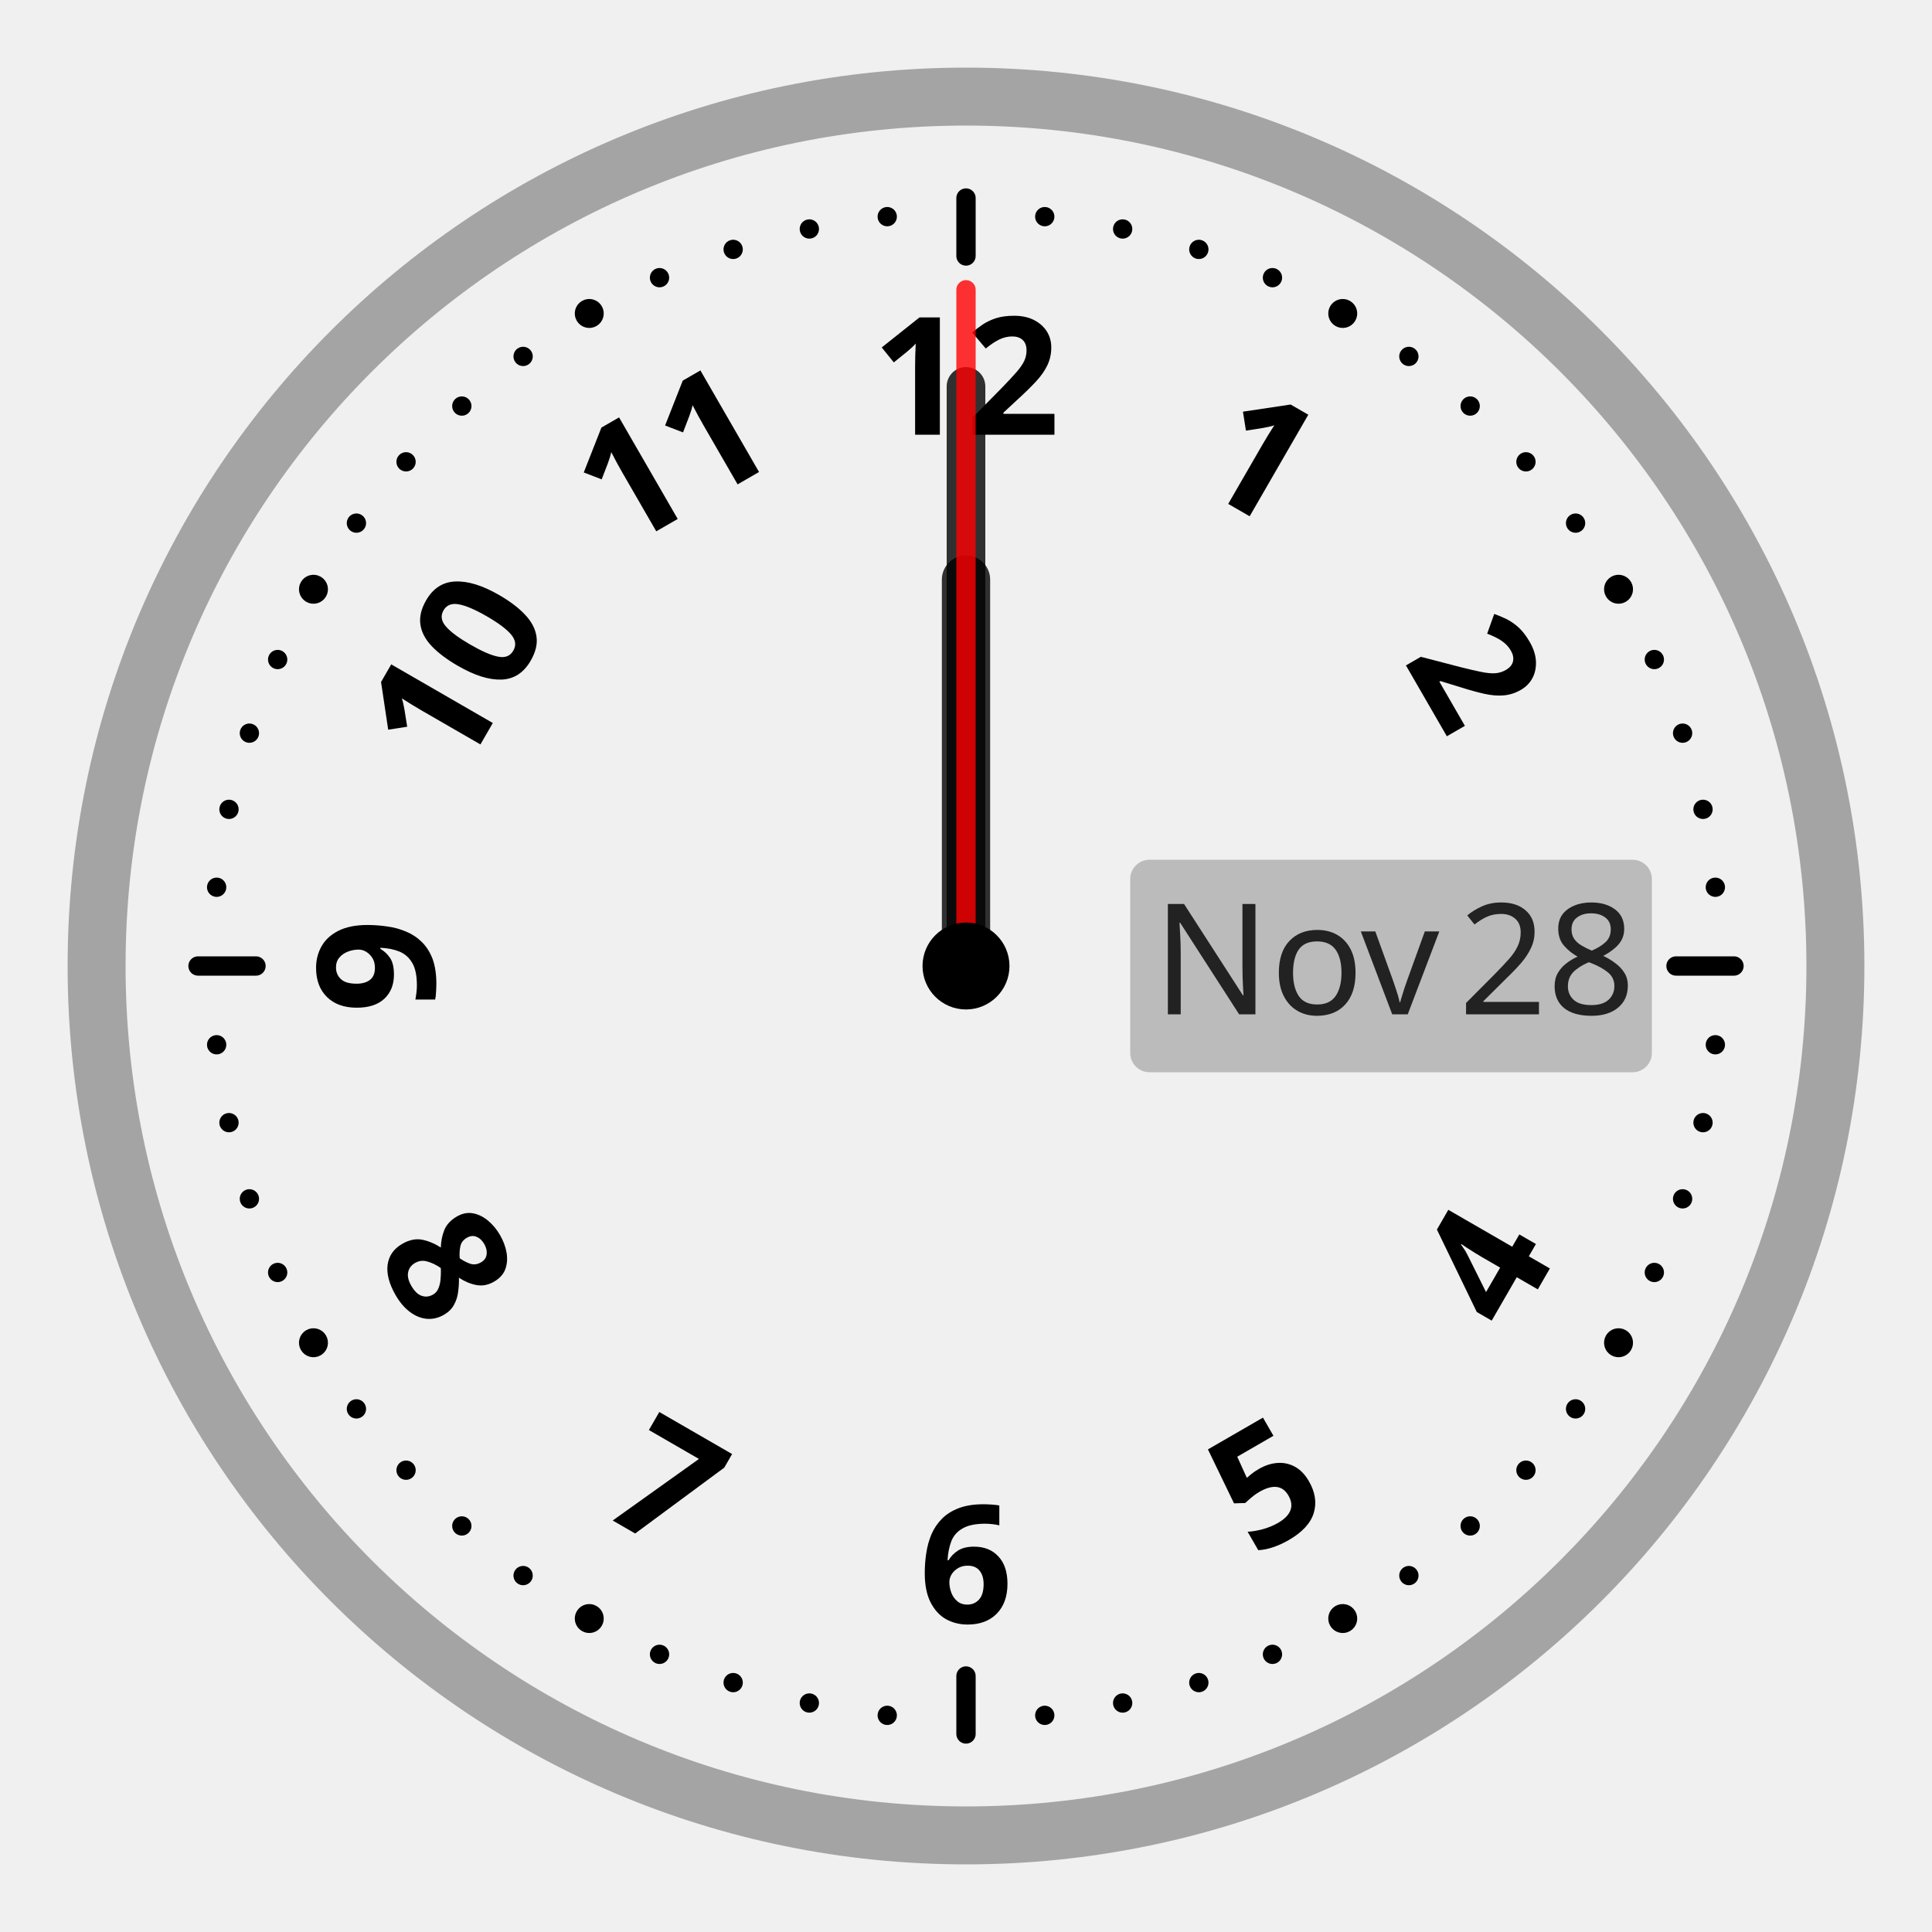
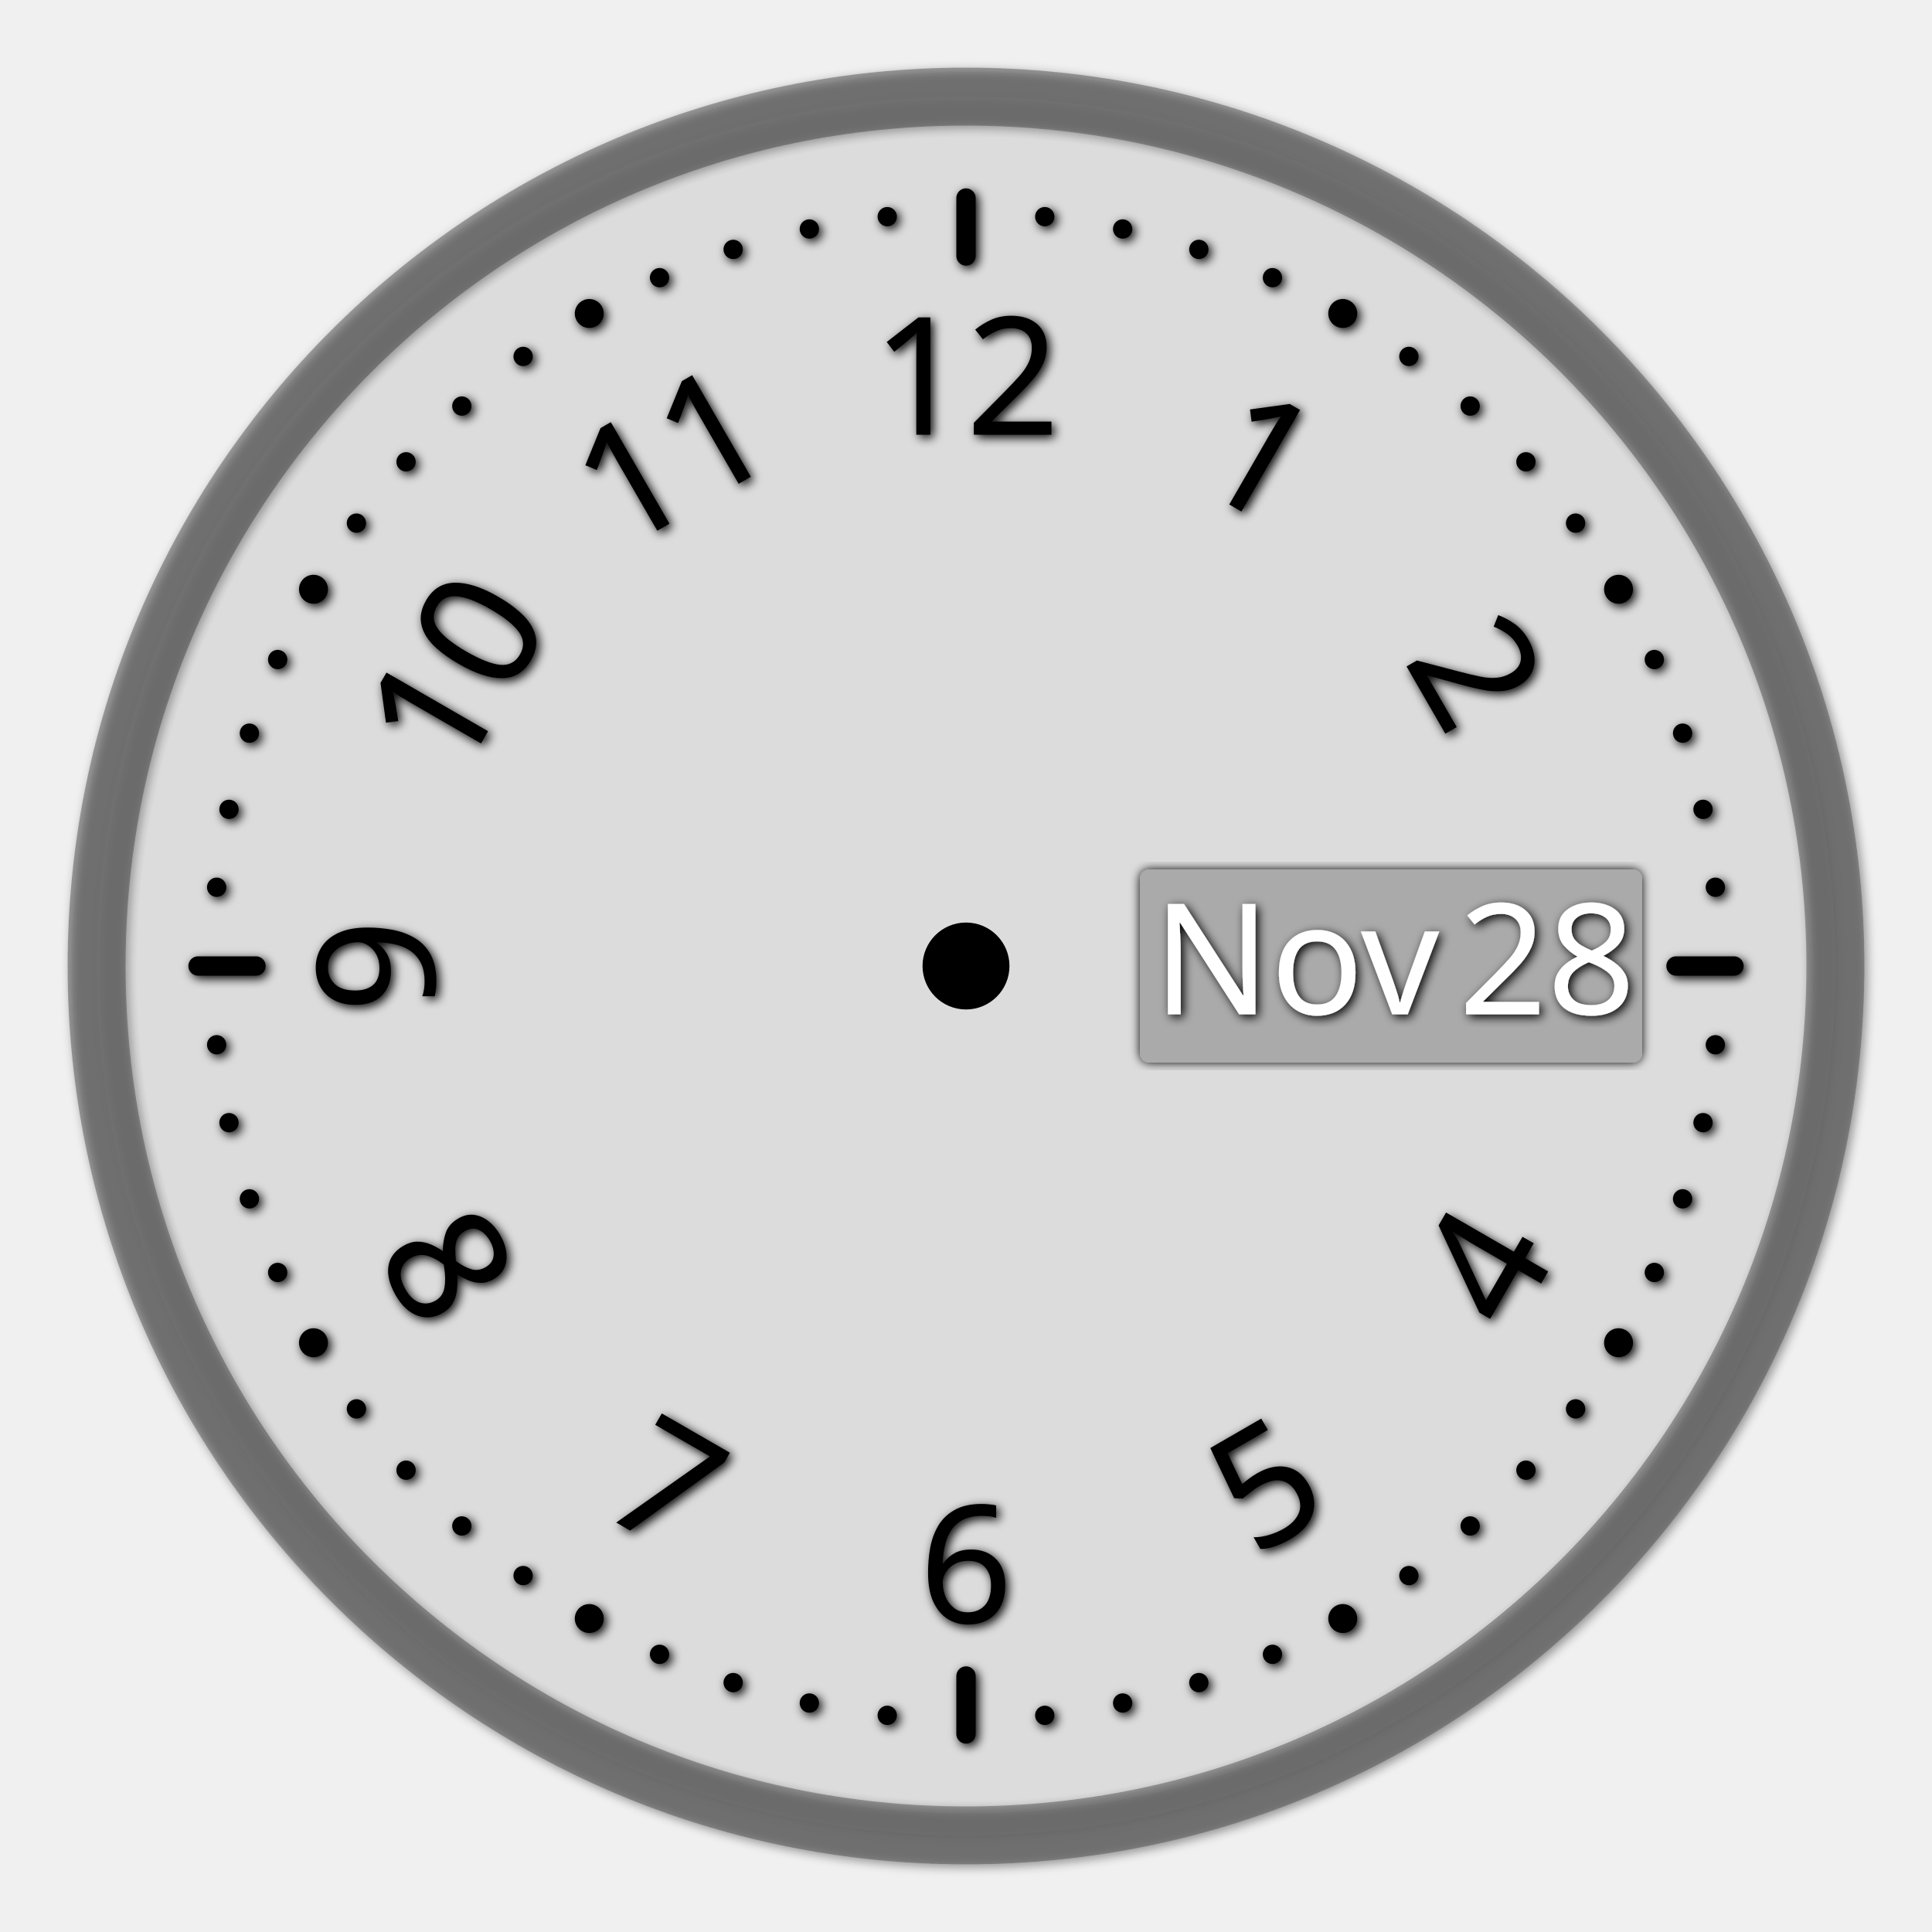
<svg xmlns="http://www.w3.org/2000/svg" viewBox="0 0 200 200" id="clock" style="position: relative;max-height: 100%;max-width: 100%;left: 0%;top: 0%;background-color:#234;">
+   <defs>
+     <filter id="shadow">
+       <feDropShadow dx="2" dy="2" stdDeviation="2" />
+     </filter>
+     <filter id="raise">
+       <feDropShadow dx="0.3" dy="0.3" stdDeviation="0.5" />
+     </filter>
+     <filter id="raise2">
+       <feDropShadow dx="0" dy="0" stdDeviation="0.5" />
+     </filter>
+   </defs>
  <circle cx="100" cy="100" r="90" fill="white" />
-   <circle cx="100" cy="100" r="90" fill="#666" fill-opacity="0.1" stroke="#333333" stroke-width="6" stroke-opacity="0.4" />
-   <g font-size="17" font-family="'Gill Sans MT', 'Century Gothic', sans-serif" font-weight="bolder" fill="black" style="text-anchor: middle;" transform="translate(100,100)">
+   <circle filter="url(#raise)" cx="100" cy="100" r="90" fill="#666" fill-opacity="0.1" stroke="#333333" stroke-width="6" stroke-opacity="0.4" />
+   <g filter="url(#raise)" font-size="17" font-family="'Gill Sans MT', 'Century Gothic', sans-serif" font-weight="" fill="black" style="text-anchor: middle;" transform="translate(100,100)">
    <g transform="rotate(30)">
      <text y="-55">1</text>
    </g>
    <g transform="rotate(60)">
      <text y="-55">2</text>
    </g>
    <g transform="rotate(300)">
      <text y="68">4</text>
    </g>
    <g transform="rotate(330)">
      <text y="68">5</text>
    </g>
    <text y="68">6</text>
    <g transform="rotate(30)">
      <text y="68">7</text>
    </g>
    <g transform="rotate(60)">
      <text y="68">8</text>
    </g>
    <g transform="rotate(270)">
      <text y="-55">9</text>
    </g>
    <g transform="rotate(300)">
      <text y="-55">10</text>
    </g>
    <g transform="rotate(330)">
      <text y="-55">11</text>
    </g>
    <text y="-55">12</text>
  </g>
-   <g>
-     <rect width="50" height="18" x="119" y="91" style="fill: #BBB" stroke="#BBB" stroke-width="4" stroke-linejoin="round" />
-     <text id="monthBox" x="149" y="105" text-anchor="end" style="fill: #222;" font-size="16" font-family="'Gill Sans MT Light', 'Century Gothic', sans-serif" fill="black">Nov</text>
-     <text id="dateBox" x="151" y="105" style="fill: #222;" font-size="16" font-family="'Gill Sans MT Light', 'Century Gothic', sans-serif" fill="black">28</text>
+   <g filter="url(#raise2)">
+     <rect width="50" height="18" x="119" y="91" style="fill: #AAA" stroke="#AAA" stroke-width="2" stroke-linejoin="round" />
+     <text filter="url(#raise)" id="monthBox" x="149" y="105" text-anchor="end" style="fill: #FFF;" font-size="16" font-family="'Gill Sans MT Light', 'Century Gothic', sans-serif" fill="black">Nov</text>
+     <text filter="url(#raise)" id="dateBox" x="151" y="105" style="fill: #FFF;" font-size="16" font-family="'Gill Sans MT Light', 'Century Gothic', sans-serif" fill="black">28</text>
  </g>
-   <g style="stroke-width:2;stroke:black;stroke-linecap:round">
-     <line x1="100" y1="20.5" x2="100" y2="26.5" />
-     <line x1="179.5" y1="100" x2="173.5" y2="100" />
-     <line x1="100" y1="179.5" x2="100" y2="173.5" />
-     <line x1="20.5" y1="100" x2="26.5" y2="100" />
-   </g>
-   <g transform="rotate(30,100,100)" style="fill:black; stroke:black">
-     <circle cx="100" cy="22" r="1" />
-     <circle cx="178" cy="100" r="1" />
-     <circle cx="100" cy="178" r="1" />
-     <circle cx="22" cy="100" r="1" />
-   </g>
-   <g transform="rotate(60,100,100)" style="fill:black; stroke:black">
-     <circle cx="100" cy="22" r="1" />
-     <circle cx="178" cy="100" r="1" />
-     <circle cx="100" cy="178" r="1" />
-     <circle cx="22" cy="100" r="1" />
-   </g>
-   <g transform="rotate(6,100,100)" style="fill:black; stroke:black">
-     <g>
-       <circle cx="100" cy="22" r="0.5" />
-       <circle cx="178" cy="100" r="0.5" />
-       <circle cx="100" cy="178" r="0.5" />
-       <circle cx="22" cy="100" r="0.5" />
+   <g filter="url(#raise)">
+     <g style="stroke-width:2;stroke:black;stroke-linecap:round">
+       <line x1="100" y1="20.5" x2="100" y2="26.5" />
+       <line x1="179.5" y1="100" x2="173.5" y2="100" />
+       <line x1="100" y1="179.5" x2="100" y2="173.5" />
+       <line x1="20.5" y1="100" x2="26.5" y2="100" />
    </g>
-     <g transform="rotate(30,100,100)">
-       <circle cx="100" cy="22" r="0.5" />
-       <circle cx="178" cy="100" r="0.5" />
-       <circle cx="100" cy="178" r="0.5" />
-       <circle cx="22" cy="100" r="0.5" />
+     <g transform="rotate(30,100,100)" style="fill:black; stroke:black">
+       <circle cx="100" cy="22" r="1" />
+       <circle cx="178" cy="100" r="1" />
+       <circle cx="100" cy="178" r="1" />
+       <circle cx="22" cy="100" r="1" />
    </g>
-     <g transform="rotate(60,100,100)">
-       <circle cx="100" cy="22" r="0.5" />
-       <circle cx="178" cy="100" r="0.5" />
-       <circle cx="100" cy="178" r="0.5" />
-       <circle cx="22" cy="100" r="0.5" />
+     <g transform="rotate(60,100,100)" style="fill:black; stroke:black">
+       <circle cx="100" cy="22" r="1" />
+       <circle cx="178" cy="100" r="1" />
+       <circle cx="100" cy="178" r="1" />
+       <circle cx="22" cy="100" r="1" />
+     </g>
+     <g transform="rotate(6,100,100)" style="fill:black; stroke:black">
+       <g>
+         <circle cx="100" cy="22" r="0.5" />
+         <circle cx="178" cy="100" r="0.5" />
+         <circle cx="100" cy="178" r="0.5" />
+         <circle cx="22" cy="100" r="0.5" />
+       </g>
+       <g transform="rotate(30,100,100)">
+         <circle cx="100" cy="22" r="0.5" />
+         <circle cx="178" cy="100" r="0.5" />
+         <circle cx="100" cy="178" r="0.5" />
+         <circle cx="22" cy="100" r="0.5" />
+       </g>
+       <g transform="rotate(60,100,100)">
+         <circle cx="100" cy="22" r="0.5" />
+         <circle cx="178" cy="100" r="0.5" />
+         <circle cx="100" cy="178" r="0.5" />
+         <circle cx="22" cy="100" r="0.5" />
+       </g>
+     </g>
+     <g transform="rotate(12,100,100)" style="fill:black; stroke:black">
+       <g>
+         <circle cx="100" cy="22" r="0.5" />
+         <circle cx="178" cy="100" r="0.5" />
+         <circle cx="100" cy="178" r="0.5" />
+         <circle cx="22" cy="100" r="0.5" />
+       </g>
+       <g transform="rotate(30,100,100)">
+         <circle cx="100" cy="22" r="0.5" />
+         <circle cx="178" cy="100" r="0.5" />
+         <circle cx="100" cy="178" r="0.5" />
+         <circle cx="22" cy="100" r="0.5" />
+       </g>
+       <g transform="rotate(60,100,100)">
+         <circle cx="100" cy="22" r="0.5" />
+         <circle cx="178" cy="100" r="0.5" />
+         <circle cx="100" cy="178" r="0.5" />
+         <circle cx="22" cy="100" r="0.5" />
+       </g>
+     </g>
+     <g transform="rotate(18,100,100)" style="fill:black; stroke:black">
+       <g>
+         <circle cx="100" cy="22" r="0.5" />
+         <circle cx="178" cy="100" r="0.5" />
+         <circle cx="100" cy="178" r="0.5" />
+         <circle cx="22" cy="100" r="0.5" />
+       </g>
+       <g transform="rotate(30,100,100)">
+         <circle cx="100" cy="22" r="0.5" />
+         <circle cx="178" cy="100" r="0.5" />
+         <circle cx="100" cy="178" r="0.5" />
+         <circle cx="22" cy="100" r="0.5" />
+       </g>
+       <g transform="rotate(60,100,100)">
+         <circle cx="100" cy="22" r="0.5" />
+         <circle cx="178" cy="100" r="0.5" />
+         <circle cx="100" cy="178" r="0.5" />
+         <circle cx="22" cy="100" r="0.5" />
+       </g>
+     </g>
+     <g transform="rotate(24,100,100)" style="fill:black; stroke:black">
+       <g>
+         <circle cx="100" cy="22" r="0.5" />
+         <circle cx="178" cy="100" r="0.5" />
+         <circle cx="100" cy="178" r="0.5" />
+         <circle cx="22" cy="100" r="0.5" />
+       </g>
+       <g transform="rotate(30,100,100)">
+         <circle cx="100" cy="22" r="0.5" />
+         <circle cx="178" cy="100" r="0.5" />
+         <circle cx="100" cy="178" r="0.5" />
+         <circle cx="22" cy="100" r="0.5" />
+       </g>
+       <g transform="rotate(60,100,100)">
+         <circle cx="100" cy="22" r="0.5" />
+         <circle cx="178" cy="100" r="0.5" />
+         <circle cx="100" cy="178" r="0.5" />
+         <circle cx="22" cy="100" r="0.5" />
+       </g>
    </g>
  </g>
-   <g transform="rotate(12,100,100)" style="fill:black; stroke:black">
-     <g>
-       <circle cx="100" cy="22" r="0.5" />
-       <circle cx="178" cy="100" r="0.5" />
-       <circle cx="100" cy="178" r="0.5" />
-       <circle cx="22" cy="100" r="0.5" />
-     </g>
-     <g transform="rotate(30,100,100)">
-       <circle cx="100" cy="22" r="0.5" />
-       <circle cx="178" cy="100" r="0.5" />
-       <circle cx="100" cy="178" r="0.5" />
-       <circle cx="22" cy="100" r="0.5" />
-     </g>
-     <g transform="rotate(60,100,100)">
-       <circle cx="100" cy="22" r="0.5" />
-       <circle cx="178" cy="100" r="0.5" />
-       <circle cx="100" cy="178" r="0.5" />
-       <circle cx="22" cy="100" r="0.5" />
-     </g>
-   </g>
-   <g transform="rotate(18,100,100)" style="fill:black; stroke:black">
-     <g>
-       <circle cx="100" cy="22" r="0.5" />
-       <circle cx="178" cy="100" r="0.5" />
-       <circle cx="100" cy="178" r="0.5" />
-       <circle cx="22" cy="100" r="0.5" />
-     </g>
-     <g transform="rotate(30,100,100)">
-       <circle cx="100" cy="22" r="0.5" />
-       <circle cx="178" cy="100" r="0.5" />
-       <circle cx="100" cy="178" r="0.5" />
-       <circle cx="22" cy="100" r="0.5" />
-     </g>
-     <g transform="rotate(60,100,100)">
-       <circle cx="100" cy="22" r="0.5" />
-       <circle cx="178" cy="100" r="0.5" />
-       <circle cx="100" cy="178" r="0.5" />
-       <circle cx="22" cy="100" r="0.5" />
-     </g>
-   </g>
-   <g transform="rotate(24,100,100)" style="fill:black; stroke:black">
-     <g>
-       <circle cx="100" cy="22" r="0.5" />
-       <circle cx="178" cy="100" r="0.5" />
-       <circle cx="100" cy="178" r="0.5" />
-       <circle cx="22" cy="100" r="0.5" />
-     </g>
-     <g transform="rotate(30,100,100)">
-       <circle cx="100" cy="22" r="0.5" />
-       <circle cx="178" cy="100" r="0.5" />
-       <circle cx="100" cy="178" r="0.5" />
-       <circle cx="22" cy="100" r="0.5" />
-     </g>
-     <g transform="rotate(60,100,100)">
-       <circle cx="100" cy="22" r="0.5" />
-       <circle cx="178" cy="100" r="0.5" />
-       <circle cx="100" cy="178" r="0.5" />
-       <circle cx="22" cy="100" r="0.5" />
-     </g>
-   </g>
-   <g>
+   <g filter="url(#shadow)">
    <g transform="translate(100,100)">
      <g id="hours">
        <line x1="0" y1="0" x2="0" y2="-40" stroke="black" stroke-linecap="round" stroke-width="5" stroke-opacity="0.8">
          <animateTransform attributeName="transform" type="rotate" dur="43200s" values="0;360" repeatCount="indefinite" />
        </line>
      </g>
      <g id="minutes">
        <line x1="0" y1="0" x2="0" y2="-60" stroke="black" stroke-linecap="round" stroke-width="4" stroke-opacity="0.8">
          <animateTransform attributeName="transform" type="rotate" dur="3600s" values="0;360" repeatCount="indefinite" />
        </line>
      </g>
      <g id="seconds">
        <line x1="0" y1="0" x2="0" y2="-70" stroke="red" stroke-linecap="round" stroke-width="2" stroke-opacity="0.8">
          <animateTransform attributeName="transform" type="rotate" dur="60s" values="0;360" repeatDur="indefinite" />
        </line>
      </g>
    </g>
  </g>
  <circle cx="100" cy="100" r="4" style="fill:black; stroke:black" />
</svg>
